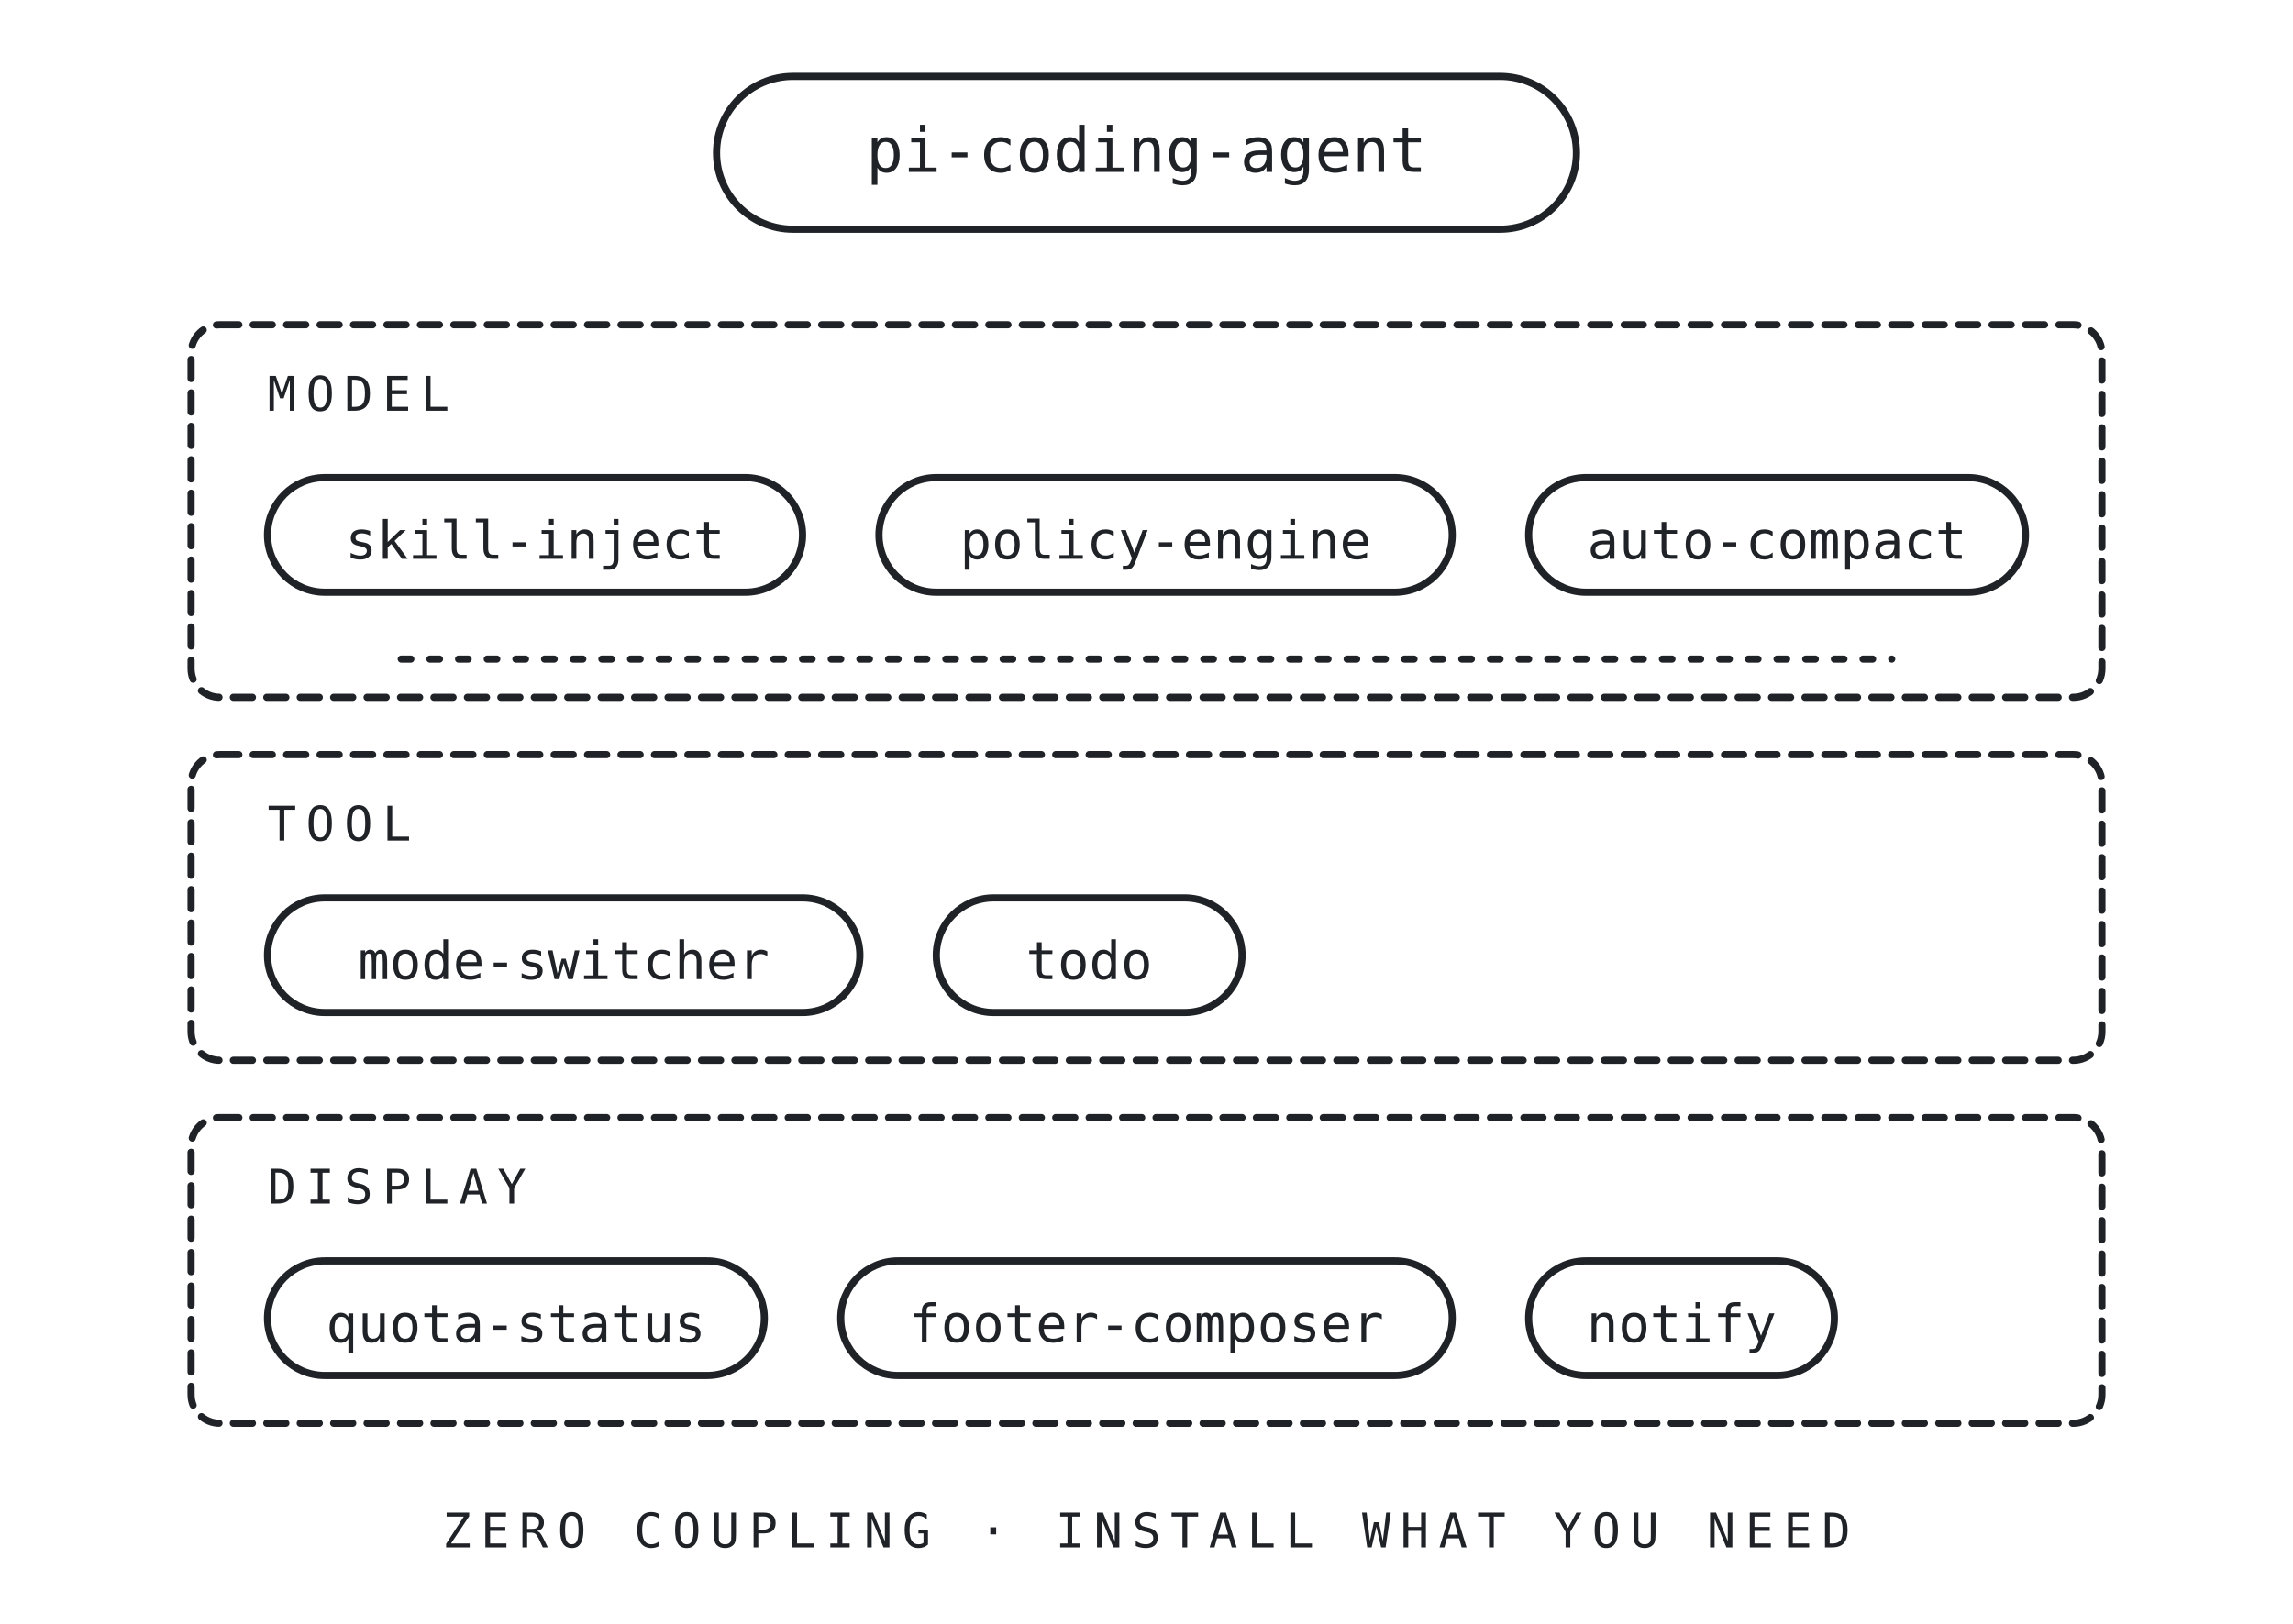
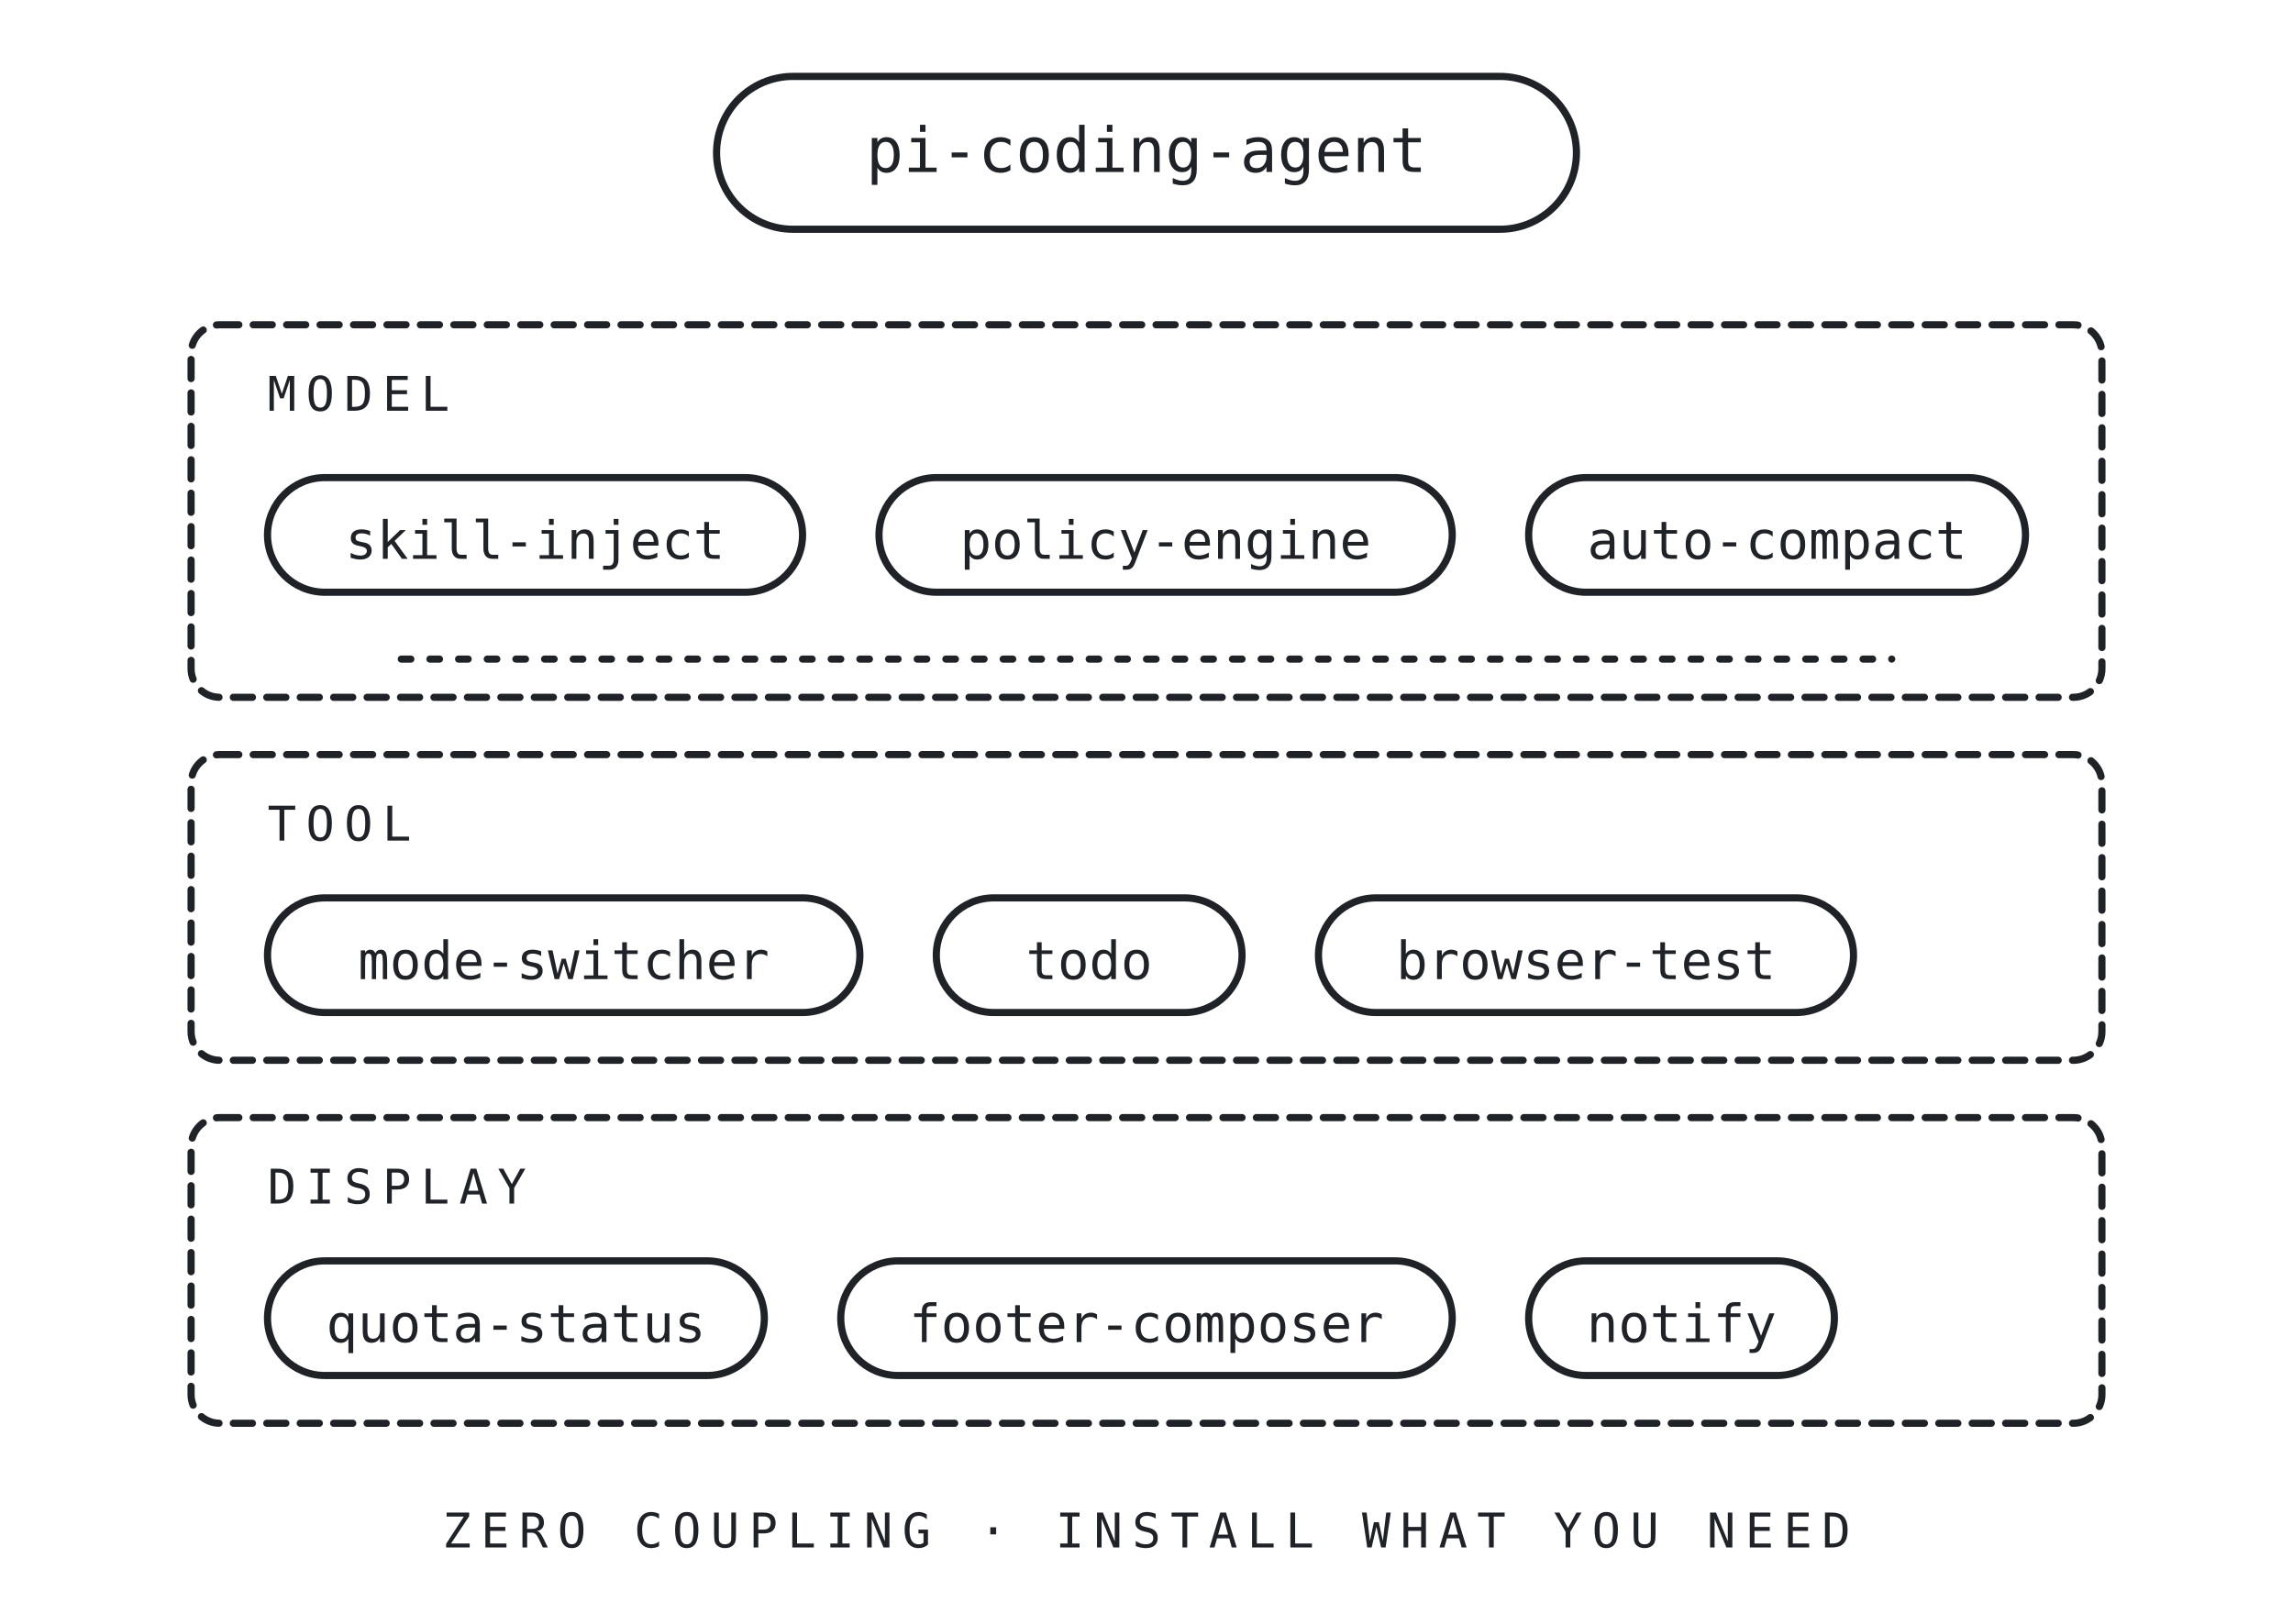
<svg xmlns="http://www.w3.org/2000/svg" viewBox="0 0 480 340" fill="none" stroke="currentColor" stroke-width="1.5" stroke-linecap="round" stroke-linejoin="round" role="img" aria-label="Architecture: three groups of independent Pi extensions">
  <style>
    :root { color: #1f2328; }
    @media (prefers-color-scheme: dark) { :root { color: #e6edf3; } }
    text { font-family: ui-monospace, SFMono-Regular, Menlo, monospace; fill: currentColor; stroke: none; }
    .pill { stroke: currentColor; fill: none; }
    .band { stroke: currentColor; stroke-dasharray: 4 3; fill: none; }
    .agent-text { font-size: 13px; }
    .layer { font-size: 10px; letter-spacing: 2px; }
    .ext { font-size: 11px; }
    .footer { font-size: 10px; letter-spacing: 2px; }
  </style>
  <rect class="pill" x="150" y="16" width="180" height="32" rx="16" />
  <text class="agent-text" x="240" y="36" text-anchor="middle">pi-coding-agent</text>
  <rect class="band" x="40" y="68" width="400" height="78" rx="6" />
  <text class="layer" x="56" y="86">MODEL</text>
  <g transform="translate(56, 100)">
    <rect class="pill" width="112" height="24" rx="12" />
    <text class="ext" x="56" y="17" text-anchor="middle">skill-inject</text>
  </g>
  <g transform="translate(184, 100)">
    <rect class="pill" width="120" height="24" rx="12" />
    <text class="ext" x="60" y="17" text-anchor="middle">policy-engine</text>
  </g>
  <g transform="translate(320, 100)">
    <rect class="pill" width="104" height="24" rx="12" />
    <text class="ext" x="52" y="17" text-anchor="middle">auto-compact</text>
  </g>
  <line x1="84" y1="138" x2="396" y2="138" stroke-dasharray="2 4" />
  <rect class="band" x="40" y="158" width="400" height="64" rx="6" />
  <text class="layer" x="56" y="176">TOOL</text>
  <g transform="translate(56, 188)">
    <rect class="pill" width="124" height="24" rx="12" />
    <text class="ext" x="62" y="17" text-anchor="middle">mode-switcher</text>
  </g>
  <g transform="translate(196, 188)">
    <rect class="pill" width="64" height="24" rx="12" />
    <text class="ext" x="32" y="17" text-anchor="middle">todo</text>
  </g>
+   <g transform="translate(276, 188)">
+     <rect class="pill" width="112" height="24" rx="12" />
+     <text class="ext" x="56" y="17" text-anchor="middle">browser-test</text>
+   </g>
  <rect class="band" x="40" y="234" width="400" height="64" rx="6" />
  <text class="layer" x="56" y="252">DISPLAY</text>
  <g transform="translate(56, 264)">
    <rect class="pill" width="104" height="24" rx="12" />
    <text class="ext" x="52" y="17" text-anchor="middle">quota-status</text>
  </g>
  <g transform="translate(176, 264)">
    <rect class="pill" width="128" height="24" rx="12" />
    <text class="ext" x="64" y="17" text-anchor="middle">footer-composer</text>
  </g>
  <g transform="translate(320, 264)">
    <rect class="pill" width="64" height="24" rx="12" />
    <text class="ext" x="32" y="17" text-anchor="middle">notify</text>
  </g>
  <text class="footer" x="240" y="324" text-anchor="middle">ZERO COUPLING  ·  INSTALL WHAT YOU NEED</text>
</svg>
